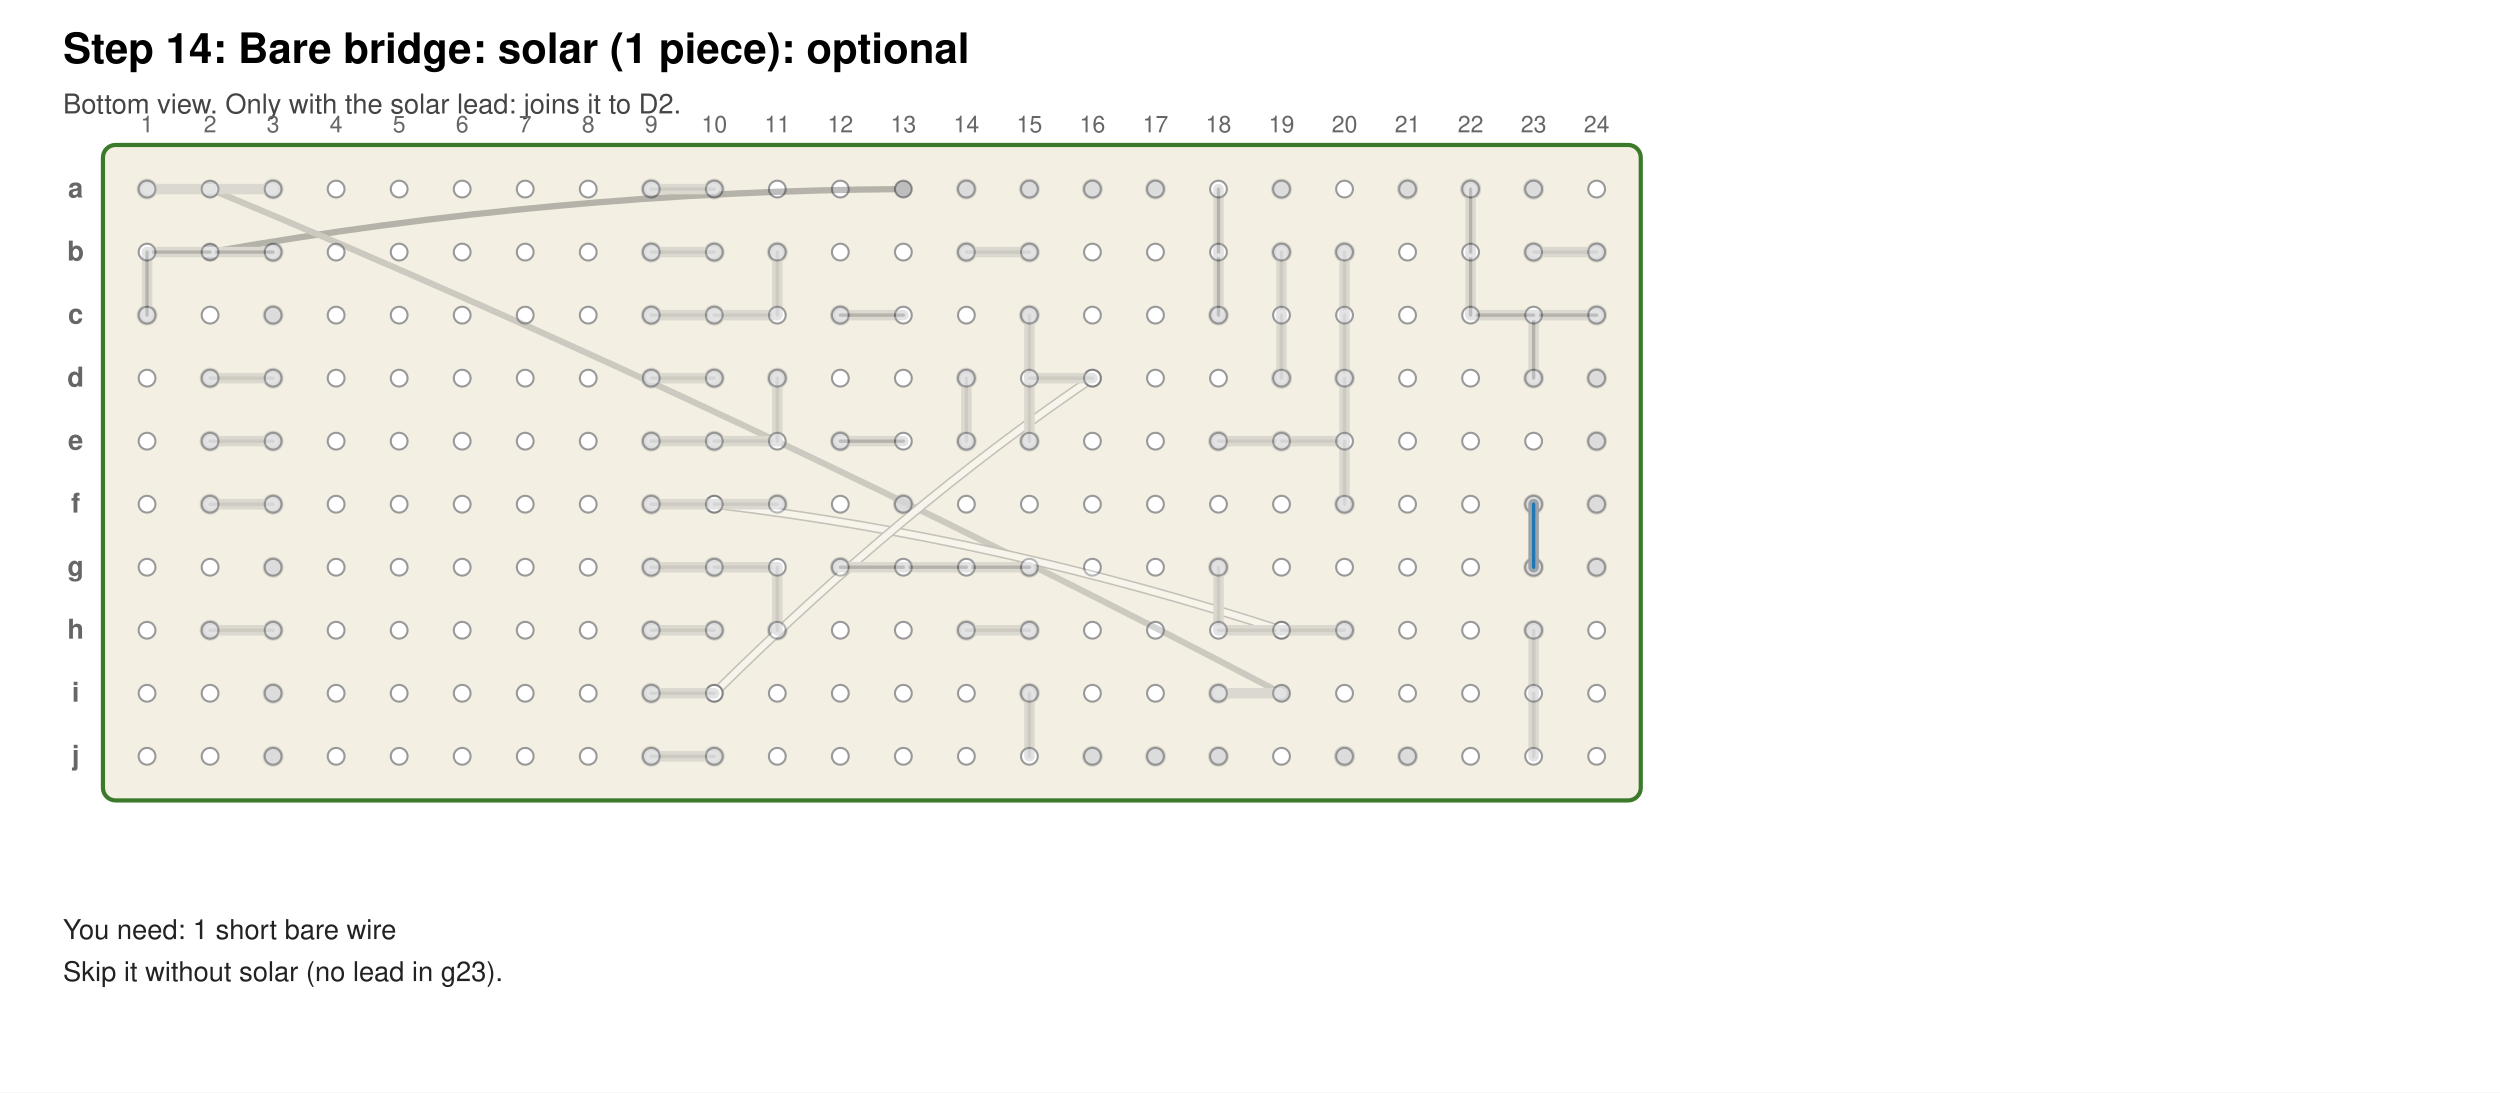
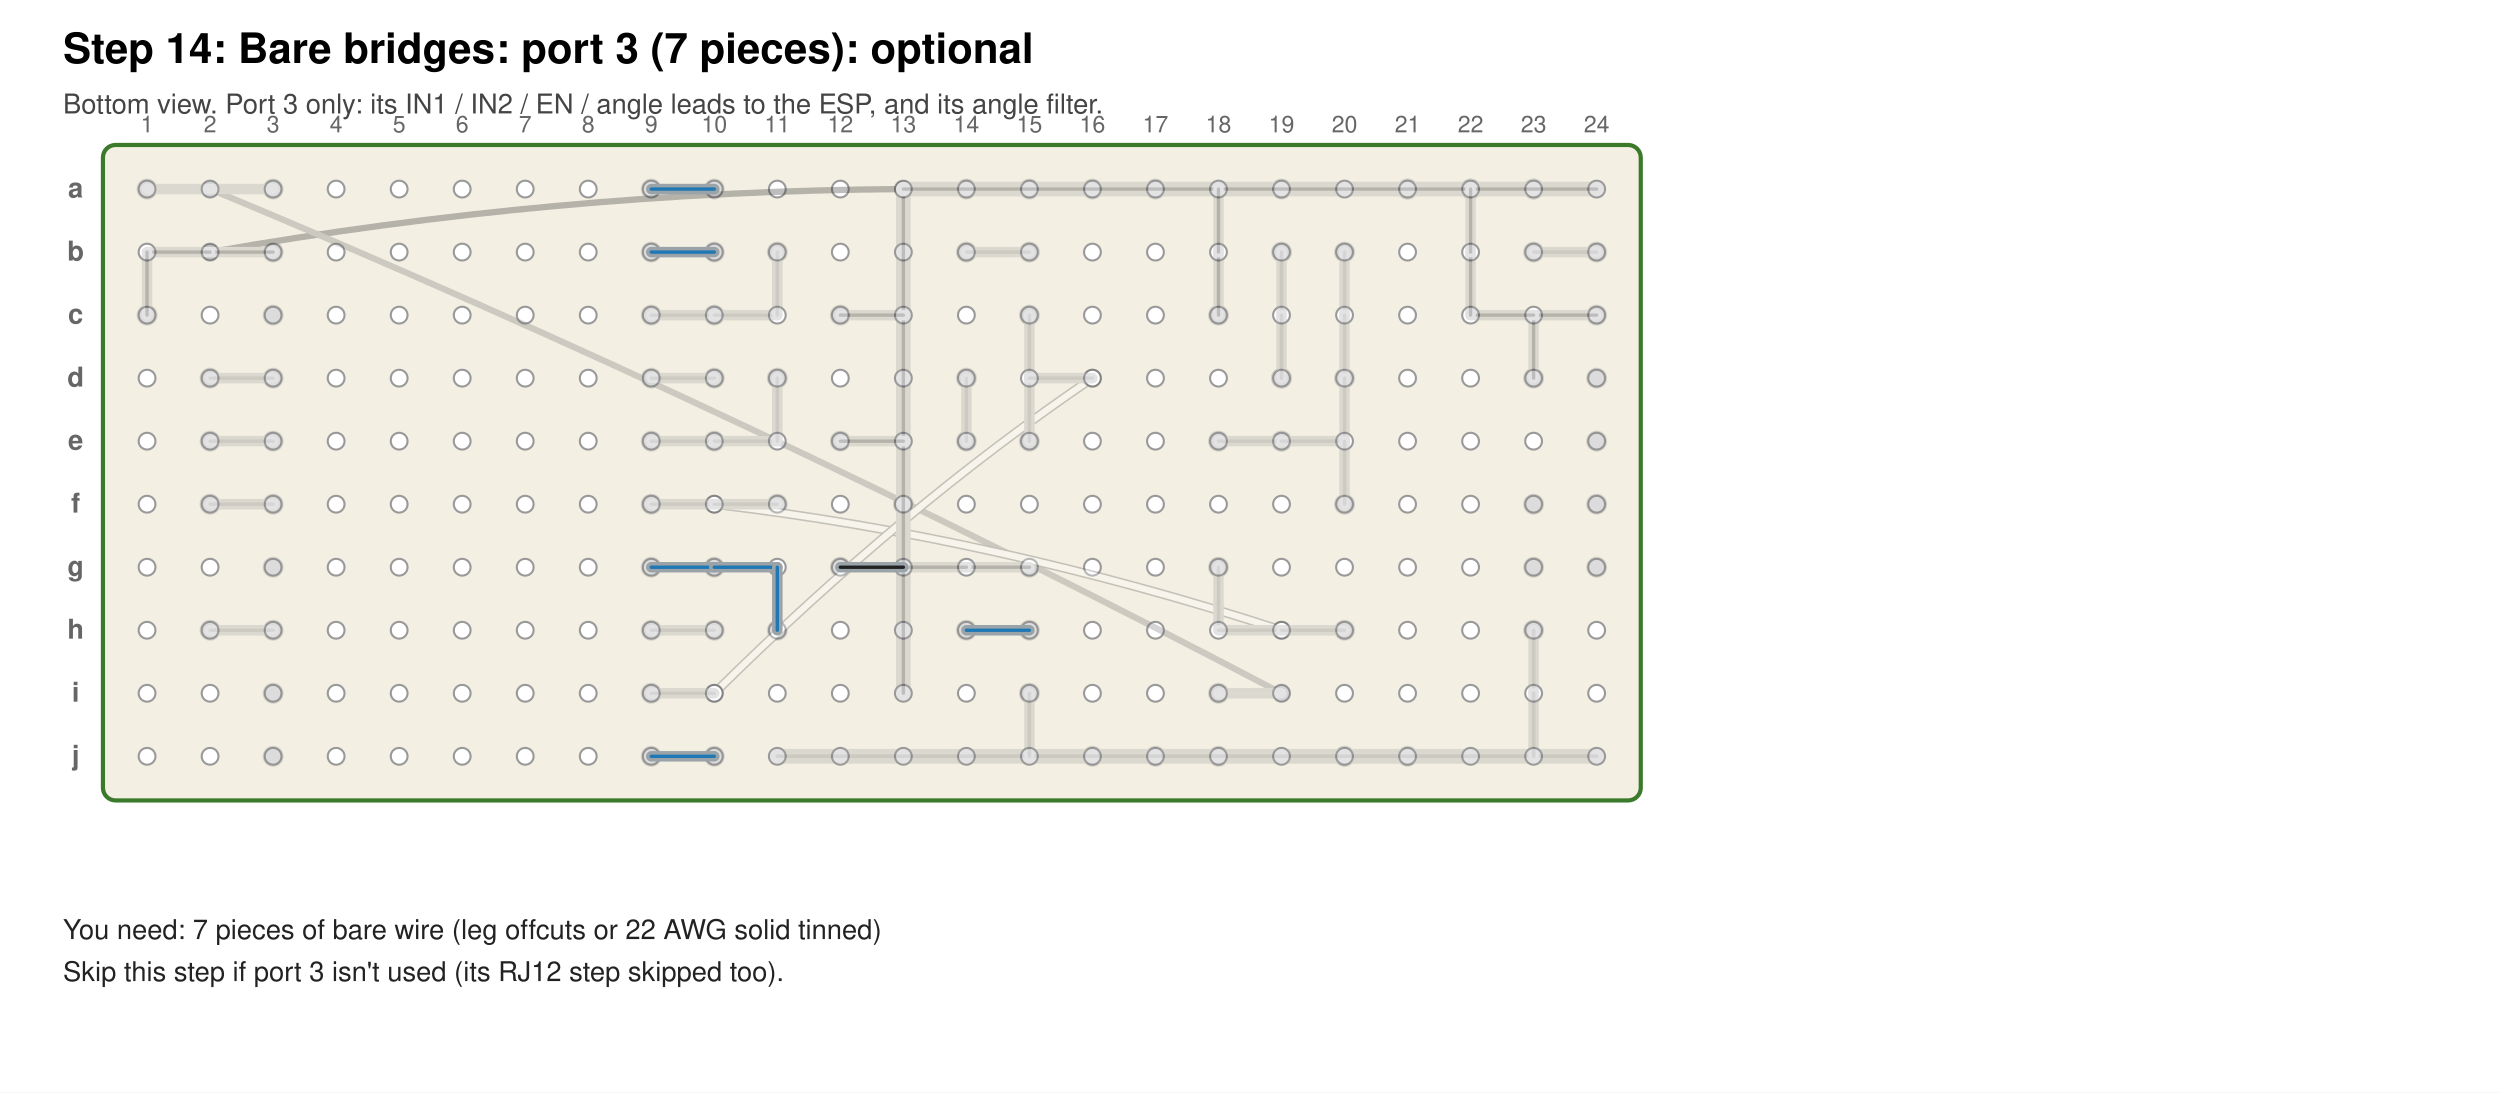
<svg xmlns="http://www.w3.org/2000/svg" width="1190" height="520" font-family="Helvetica,Arial">
  <defs>
    <filter id="mute">
      <feColorMatrix type="saturate" values="0" />
    </filter>
  </defs>
  <rect width="100%" height="100%" fill="#ffffff" />
-   <text x="30" y="30" font-size="20" font-weight="bold">Step 14: Bare bridge: solar (1 piece): optional</text>
-   <text x="30" y="54" font-size="13" fill="#444">Bottom view. Only with the solar lead: joins it to D2.</text>
+   <text x="30" y="30" font-size="20" font-weight="bold">Step 14: Bare bridges: port 3 (7 pieces): optional</text>
+   <text x="30" y="54" font-size="13" fill="#444">Bottom view. Port 3 only: its IN1 / IN2 / EN / angle leads to the ESP, and its angle filter.</text>
  <rect x="49" y="69" width="732" height="312" rx="6" fill="#f3efe2" stroke="#3a7a2a" stroke-width="2" />
  <text x="70" y="63" font-size="11" fill="#666" text-anchor="middle">1</text>
  <text x="100" y="63" font-size="11" fill="#666" text-anchor="middle">2</text>
  <text x="130" y="63" font-size="11" fill="#666" text-anchor="middle">3</text>
  <text x="160" y="63" font-size="11" fill="#666" text-anchor="middle">4</text>
  <text x="190" y="63" font-size="11" fill="#666" text-anchor="middle">5</text>
  <text x="220" y="63" font-size="11" fill="#666" text-anchor="middle">6</text>
  <text x="250" y="63" font-size="11" fill="#666" text-anchor="middle">7</text>
  <text x="280" y="63" font-size="11" fill="#666" text-anchor="middle">8</text>
  <text x="310" y="63" font-size="11" fill="#666" text-anchor="middle">9</text>
  <text x="340" y="63" font-size="11" fill="#666" text-anchor="middle">10</text>
  <text x="370" y="63" font-size="11" fill="#666" text-anchor="middle">11</text>
  <text x="400" y="63" font-size="11" fill="#666" text-anchor="middle">12</text>
  <text x="430" y="63" font-size="11" fill="#666" text-anchor="middle">13</text>
  <text x="460" y="63" font-size="11" fill="#666" text-anchor="middle">14</text>
  <text x="490" y="63" font-size="11" fill="#666" text-anchor="middle">15</text>
  <text x="520" y="63" font-size="11" fill="#666" text-anchor="middle">16</text>
  <text x="550" y="63" font-size="11" fill="#666" text-anchor="middle">17</text>
  <text x="580" y="63" font-size="11" fill="#666" text-anchor="middle">18</text>
  <text x="610" y="63" font-size="11" fill="#666" text-anchor="middle">19</text>
  <text x="640" y="63" font-size="11" fill="#666" text-anchor="middle">20</text>
  <text x="670" y="63" font-size="11" fill="#666" text-anchor="middle">21</text>
  <text x="700" y="63" font-size="11" fill="#666" text-anchor="middle">22</text>
  <text x="730" y="63" font-size="11" fill="#666" text-anchor="middle">23</text>
  <text x="760" y="63" font-size="11" fill="#666" text-anchor="middle">24</text>
  <text x="36" y="94" font-size="13" font-weight="bold" fill="#666" text-anchor="middle">a</text>
  <text x="36" y="124" font-size="13" font-weight="bold" fill="#666" text-anchor="middle">b</text>
  <text x="36" y="154" font-size="13" font-weight="bold" fill="#666" text-anchor="middle">c</text>
  <text x="36" y="184" font-size="13" font-weight="bold" fill="#666" text-anchor="middle">d</text>
  <text x="36" y="214" font-size="13" font-weight="bold" fill="#666" text-anchor="middle">e</text>
  <text x="36" y="244" font-size="13" font-weight="bold" fill="#666" text-anchor="middle">f</text>
  <text x="36" y="274" font-size="13" font-weight="bold" fill="#666" text-anchor="middle">g</text>
  <text x="36" y="304" font-size="13" font-weight="bold" fill="#666" text-anchor="middle">h</text>
  <text x="36" y="334" font-size="13" font-weight="bold" fill="#666" text-anchor="middle">i</text>
  <text x="36" y="364" font-size="13" font-weight="bold" fill="#666" text-anchor="middle">j</text>
  <circle cx="70" cy="90" r="4" fill="#fff" stroke="#999" />
  <circle cx="70" cy="120" r="4" fill="#fff" stroke="#999" />
  <circle cx="70" cy="150" r="4" fill="#fff" stroke="#999" />
  <circle cx="70" cy="180" r="4" fill="#fff" stroke="#999" />
  <circle cx="70" cy="210" r="4" fill="#fff" stroke="#999" />
  <circle cx="70" cy="240" r="4" fill="#fff" stroke="#999" />
  <circle cx="70" cy="270" r="4" fill="#fff" stroke="#999" />
  <circle cx="70" cy="300" r="4" fill="#fff" stroke="#999" />
  <circle cx="70" cy="330" r="4" fill="#fff" stroke="#999" />
  <circle cx="70" cy="360" r="4" fill="#fff" stroke="#999" />
  <circle cx="100" cy="90" r="4" fill="#fff" stroke="#999" />
  <circle cx="100" cy="120" r="4" fill="#fff" stroke="#999" />
  <circle cx="100" cy="150" r="4" fill="#fff" stroke="#999" />
  <circle cx="100" cy="180" r="4" fill="#fff" stroke="#999" />
  <circle cx="100" cy="210" r="4" fill="#fff" stroke="#999" />
  <circle cx="100" cy="240" r="4" fill="#fff" stroke="#999" />
  <circle cx="100" cy="270" r="4" fill="#fff" stroke="#999" />
  <circle cx="100" cy="300" r="4" fill="#fff" stroke="#999" />
  <circle cx="100" cy="330" r="4" fill="#fff" stroke="#999" />
  <circle cx="100" cy="360" r="4" fill="#fff" stroke="#999" />
  <circle cx="130" cy="90" r="4" fill="#fff" stroke="#999" />
  <circle cx="130" cy="120" r="4" fill="#fff" stroke="#999" />
  <circle cx="130" cy="150" r="4" fill="#fff" stroke="#999" />
  <circle cx="130" cy="180" r="4" fill="#fff" stroke="#999" />
  <circle cx="130" cy="210" r="4" fill="#fff" stroke="#999" />
  <circle cx="130" cy="240" r="4" fill="#fff" stroke="#999" />
  <circle cx="130" cy="270" r="4" fill="#fff" stroke="#999" />
  <circle cx="130" cy="300" r="4" fill="#fff" stroke="#999" />
  <circle cx="130" cy="330" r="4" fill="#fff" stroke="#999" />
  <circle cx="130" cy="360" r="4" fill="#fff" stroke="#999" />
  <circle cx="160" cy="90" r="4" fill="#fff" stroke="#999" />
  <circle cx="160" cy="120" r="4" fill="#fff" stroke="#999" />
  <circle cx="160" cy="150" r="4" fill="#fff" stroke="#999" />
  <circle cx="160" cy="180" r="4" fill="#fff" stroke="#999" />
  <circle cx="160" cy="210" r="4" fill="#fff" stroke="#999" />
  <circle cx="160" cy="240" r="4" fill="#fff" stroke="#999" />
  <circle cx="160" cy="270" r="4" fill="#fff" stroke="#999" />
  <circle cx="160" cy="300" r="4" fill="#fff" stroke="#999" />
  <circle cx="160" cy="330" r="4" fill="#fff" stroke="#999" />
  <circle cx="160" cy="360" r="4" fill="#fff" stroke="#999" />
  <circle cx="190" cy="90" r="4" fill="#fff" stroke="#999" />
  <circle cx="190" cy="120" r="4" fill="#fff" stroke="#999" />
  <circle cx="190" cy="150" r="4" fill="#fff" stroke="#999" />
  <circle cx="190" cy="180" r="4" fill="#fff" stroke="#999" />
  <circle cx="190" cy="210" r="4" fill="#fff" stroke="#999" />
  <circle cx="190" cy="240" r="4" fill="#fff" stroke="#999" />
  <circle cx="190" cy="270" r="4" fill="#fff" stroke="#999" />
  <circle cx="190" cy="300" r="4" fill="#fff" stroke="#999" />
  <circle cx="190" cy="330" r="4" fill="#fff" stroke="#999" />
  <circle cx="190" cy="360" r="4" fill="#fff" stroke="#999" />
  <circle cx="220" cy="90" r="4" fill="#fff" stroke="#999" />
  <circle cx="220" cy="120" r="4" fill="#fff" stroke="#999" />
  <circle cx="220" cy="150" r="4" fill="#fff" stroke="#999" />
  <circle cx="220" cy="180" r="4" fill="#fff" stroke="#999" />
  <circle cx="220" cy="210" r="4" fill="#fff" stroke="#999" />
  <circle cx="220" cy="240" r="4" fill="#fff" stroke="#999" />
  <circle cx="220" cy="270" r="4" fill="#fff" stroke="#999" />
  <circle cx="220" cy="300" r="4" fill="#fff" stroke="#999" />
  <circle cx="220" cy="330" r="4" fill="#fff" stroke="#999" />
  <circle cx="220" cy="360" r="4" fill="#fff" stroke="#999" />
  <circle cx="250" cy="90" r="4" fill="#fff" stroke="#999" />
  <circle cx="250" cy="120" r="4" fill="#fff" stroke="#999" />
  <circle cx="250" cy="150" r="4" fill="#fff" stroke="#999" />
  <circle cx="250" cy="180" r="4" fill="#fff" stroke="#999" />
  <circle cx="250" cy="210" r="4" fill="#fff" stroke="#999" />
  <circle cx="250" cy="240" r="4" fill="#fff" stroke="#999" />
  <circle cx="250" cy="270" r="4" fill="#fff" stroke="#999" />
  <circle cx="250" cy="300" r="4" fill="#fff" stroke="#999" />
  <circle cx="250" cy="330" r="4" fill="#fff" stroke="#999" />
  <circle cx="250" cy="360" r="4" fill="#fff" stroke="#999" />
  <circle cx="280" cy="90" r="4" fill="#fff" stroke="#999" />
  <circle cx="280" cy="120" r="4" fill="#fff" stroke="#999" />
  <circle cx="280" cy="150" r="4" fill="#fff" stroke="#999" />
  <circle cx="280" cy="180" r="4" fill="#fff" stroke="#999" />
  <circle cx="280" cy="210" r="4" fill="#fff" stroke="#999" />
  <circle cx="280" cy="240" r="4" fill="#fff" stroke="#999" />
  <circle cx="280" cy="270" r="4" fill="#fff" stroke="#999" />
  <circle cx="280" cy="300" r="4" fill="#fff" stroke="#999" />
  <circle cx="280" cy="330" r="4" fill="#fff" stroke="#999" />
  <circle cx="280" cy="360" r="4" fill="#fff" stroke="#999" />
  <circle cx="310" cy="90" r="4" fill="#fff" stroke="#999" />
  <circle cx="310" cy="120" r="4" fill="#fff" stroke="#999" />
  <circle cx="310" cy="150" r="4" fill="#fff" stroke="#999" />
  <circle cx="310" cy="180" r="4" fill="#fff" stroke="#999" />
  <circle cx="310" cy="210" r="4" fill="#fff" stroke="#999" />
  <circle cx="310" cy="240" r="4" fill="#fff" stroke="#999" />
  <circle cx="310" cy="270" r="4" fill="#fff" stroke="#999" />
  <circle cx="310" cy="300" r="4" fill="#fff" stroke="#999" />
  <circle cx="310" cy="330" r="4" fill="#fff" stroke="#999" />
  <circle cx="310" cy="360" r="4" fill="#fff" stroke="#999" />
  <circle cx="340" cy="90" r="4" fill="#fff" stroke="#999" />
  <circle cx="340" cy="120" r="4" fill="#fff" stroke="#999" />
  <circle cx="340" cy="150" r="4" fill="#fff" stroke="#999" />
  <circle cx="340" cy="180" r="4" fill="#fff" stroke="#999" />
  <circle cx="340" cy="210" r="4" fill="#fff" stroke="#999" />
  <circle cx="340" cy="240" r="4" fill="#fff" stroke="#999" />
  <circle cx="340" cy="270" r="4" fill="#fff" stroke="#999" />
  <circle cx="340" cy="300" r="4" fill="#fff" stroke="#999" />
  <circle cx="340" cy="330" r="4" fill="#fff" stroke="#999" />
  <circle cx="340" cy="360" r="4" fill="#fff" stroke="#999" />
  <circle cx="370" cy="90" r="4" fill="#fff" stroke="#999" />
  <circle cx="370" cy="120" r="4" fill="#fff" stroke="#999" />
  <circle cx="370" cy="150" r="4" fill="#fff" stroke="#999" />
  <circle cx="370" cy="180" r="4" fill="#fff" stroke="#999" />
  <circle cx="370" cy="210" r="4" fill="#fff" stroke="#999" />
  <circle cx="370" cy="240" r="4" fill="#fff" stroke="#999" />
  <circle cx="370" cy="270" r="4" fill="#fff" stroke="#999" />
  <circle cx="370" cy="300" r="4" fill="#fff" stroke="#999" />
  <circle cx="370" cy="330" r="4" fill="#fff" stroke="#999" />
  <circle cx="370" cy="360" r="4" fill="#fff" stroke="#999" />
  <circle cx="400" cy="90" r="4" fill="#fff" stroke="#999" />
  <circle cx="400" cy="120" r="4" fill="#fff" stroke="#999" />
  <circle cx="400" cy="150" r="4" fill="#fff" stroke="#999" />
  <circle cx="400" cy="180" r="4" fill="#fff" stroke="#999" />
  <circle cx="400" cy="210" r="4" fill="#fff" stroke="#999" />
  <circle cx="400" cy="240" r="4" fill="#fff" stroke="#999" />
  <circle cx="400" cy="270" r="4" fill="#fff" stroke="#999" />
  <circle cx="400" cy="300" r="4" fill="#fff" stroke="#999" />
  <circle cx="400" cy="330" r="4" fill="#fff" stroke="#999" />
  <circle cx="400" cy="360" r="4" fill="#fff" stroke="#999" />
  <circle cx="430" cy="90" r="4" fill="#fff" stroke="#999" />
  <circle cx="430" cy="120" r="4" fill="#fff" stroke="#999" />
  <circle cx="430" cy="150" r="4" fill="#fff" stroke="#999" />
  <circle cx="430" cy="180" r="4" fill="#fff" stroke="#999" />
  <circle cx="430" cy="210" r="4" fill="#fff" stroke="#999" />
  <circle cx="430" cy="240" r="4" fill="#fff" stroke="#999" />
  <circle cx="430" cy="270" r="4" fill="#fff" stroke="#999" />
  <circle cx="430" cy="300" r="4" fill="#fff" stroke="#999" />
  <circle cx="430" cy="330" r="4" fill="#fff" stroke="#999" />
  <circle cx="430" cy="360" r="4" fill="#fff" stroke="#999" />
  <circle cx="460" cy="90" r="4" fill="#fff" stroke="#999" />
  <circle cx="460" cy="120" r="4" fill="#fff" stroke="#999" />
  <circle cx="460" cy="150" r="4" fill="#fff" stroke="#999" />
  <circle cx="460" cy="180" r="4" fill="#fff" stroke="#999" />
  <circle cx="460" cy="210" r="4" fill="#fff" stroke="#999" />
  <circle cx="460" cy="240" r="4" fill="#fff" stroke="#999" />
  <circle cx="460" cy="270" r="4" fill="#fff" stroke="#999" />
  <circle cx="460" cy="300" r="4" fill="#fff" stroke="#999" />
  <circle cx="460" cy="330" r="4" fill="#fff" stroke="#999" />
  <circle cx="460" cy="360" r="4" fill="#fff" stroke="#999" />
  <circle cx="490" cy="90" r="4" fill="#fff" stroke="#999" />
  <circle cx="490" cy="120" r="4" fill="#fff" stroke="#999" />
  <circle cx="490" cy="150" r="4" fill="#fff" stroke="#999" />
  <circle cx="490" cy="180" r="4" fill="#fff" stroke="#999" />
  <circle cx="490" cy="210" r="4" fill="#fff" stroke="#999" />
  <circle cx="490" cy="240" r="4" fill="#fff" stroke="#999" />
  <circle cx="490" cy="270" r="4" fill="#fff" stroke="#999" />
  <circle cx="490" cy="300" r="4" fill="#fff" stroke="#999" />
  <circle cx="490" cy="330" r="4" fill="#fff" stroke="#999" />
  <circle cx="490" cy="360" r="4" fill="#fff" stroke="#999" />
  <circle cx="520" cy="90" r="4" fill="#fff" stroke="#999" />
  <circle cx="520" cy="120" r="4" fill="#fff" stroke="#999" />
  <circle cx="520" cy="150" r="4" fill="#fff" stroke="#999" />
  <circle cx="520" cy="180" r="4" fill="#fff" stroke="#999" />
  <circle cx="520" cy="210" r="4" fill="#fff" stroke="#999" />
  <circle cx="520" cy="240" r="4" fill="#fff" stroke="#999" />
  <circle cx="520" cy="270" r="4" fill="#fff" stroke="#999" />
  <circle cx="520" cy="300" r="4" fill="#fff" stroke="#999" />
  <circle cx="520" cy="330" r="4" fill="#fff" stroke="#999" />
  <circle cx="520" cy="360" r="4" fill="#fff" stroke="#999" />
  <circle cx="550" cy="90" r="4" fill="#fff" stroke="#999" />
  <circle cx="550" cy="120" r="4" fill="#fff" stroke="#999" />
  <circle cx="550" cy="150" r="4" fill="#fff" stroke="#999" />
  <circle cx="550" cy="180" r="4" fill="#fff" stroke="#999" />
  <circle cx="550" cy="210" r="4" fill="#fff" stroke="#999" />
  <circle cx="550" cy="240" r="4" fill="#fff" stroke="#999" />
  <circle cx="550" cy="270" r="4" fill="#fff" stroke="#999" />
  <circle cx="550" cy="300" r="4" fill="#fff" stroke="#999" />
  <circle cx="550" cy="330" r="4" fill="#fff" stroke="#999" />
  <circle cx="550" cy="360" r="4" fill="#fff" stroke="#999" />
  <circle cx="580" cy="90" r="4" fill="#fff" stroke="#999" />
  <circle cx="580" cy="120" r="4" fill="#fff" stroke="#999" />
  <circle cx="580" cy="150" r="4" fill="#fff" stroke="#999" />
  <circle cx="580" cy="180" r="4" fill="#fff" stroke="#999" />
  <circle cx="580" cy="210" r="4" fill="#fff" stroke="#999" />
  <circle cx="580" cy="240" r="4" fill="#fff" stroke="#999" />
  <circle cx="580" cy="270" r="4" fill="#fff" stroke="#999" />
  <circle cx="580" cy="300" r="4" fill="#fff" stroke="#999" />
  <circle cx="580" cy="330" r="4" fill="#fff" stroke="#999" />
  <circle cx="580" cy="360" r="4" fill="#fff" stroke="#999" />
  <circle cx="610" cy="90" r="4" fill="#fff" stroke="#999" />
  <circle cx="610" cy="120" r="4" fill="#fff" stroke="#999" />
  <circle cx="610" cy="150" r="4" fill="#fff" stroke="#999" />
  <circle cx="610" cy="180" r="4" fill="#fff" stroke="#999" />
  <circle cx="610" cy="210" r="4" fill="#fff" stroke="#999" />
  <circle cx="610" cy="240" r="4" fill="#fff" stroke="#999" />
  <circle cx="610" cy="270" r="4" fill="#fff" stroke="#999" />
  <circle cx="610" cy="300" r="4" fill="#fff" stroke="#999" />
  <circle cx="610" cy="330" r="4" fill="#fff" stroke="#999" />
  <circle cx="610" cy="360" r="4" fill="#fff" stroke="#999" />
  <circle cx="640" cy="90" r="4" fill="#fff" stroke="#999" />
  <circle cx="640" cy="120" r="4" fill="#fff" stroke="#999" />
  <circle cx="640" cy="150" r="4" fill="#fff" stroke="#999" />
  <circle cx="640" cy="180" r="4" fill="#fff" stroke="#999" />
  <circle cx="640" cy="210" r="4" fill="#fff" stroke="#999" />
  <circle cx="640" cy="240" r="4" fill="#fff" stroke="#999" />
  <circle cx="640" cy="270" r="4" fill="#fff" stroke="#999" />
  <circle cx="640" cy="300" r="4" fill="#fff" stroke="#999" />
  <circle cx="640" cy="330" r="4" fill="#fff" stroke="#999" />
  <circle cx="640" cy="360" r="4" fill="#fff" stroke="#999" />
  <circle cx="670" cy="90" r="4" fill="#fff" stroke="#999" />
  <circle cx="670" cy="120" r="4" fill="#fff" stroke="#999" />
  <circle cx="670" cy="150" r="4" fill="#fff" stroke="#999" />
  <circle cx="670" cy="180" r="4" fill="#fff" stroke="#999" />
  <circle cx="670" cy="210" r="4" fill="#fff" stroke="#999" />
  <circle cx="670" cy="240" r="4" fill="#fff" stroke="#999" />
  <circle cx="670" cy="270" r="4" fill="#fff" stroke="#999" />
  <circle cx="670" cy="300" r="4" fill="#fff" stroke="#999" />
  <circle cx="670" cy="330" r="4" fill="#fff" stroke="#999" />
  <circle cx="670" cy="360" r="4" fill="#fff" stroke="#999" />
  <circle cx="700" cy="90" r="4" fill="#fff" stroke="#999" />
  <circle cx="700" cy="120" r="4" fill="#fff" stroke="#999" />
  <circle cx="700" cy="150" r="4" fill="#fff" stroke="#999" />
  <circle cx="700" cy="180" r="4" fill="#fff" stroke="#999" />
  <circle cx="700" cy="210" r="4" fill="#fff" stroke="#999" />
  <circle cx="700" cy="240" r="4" fill="#fff" stroke="#999" />
  <circle cx="700" cy="270" r="4" fill="#fff" stroke="#999" />
  <circle cx="700" cy="300" r="4" fill="#fff" stroke="#999" />
  <circle cx="700" cy="330" r="4" fill="#fff" stroke="#999" />
  <circle cx="700" cy="360" r="4" fill="#fff" stroke="#999" />
  <circle cx="730" cy="90" r="4" fill="#fff" stroke="#999" />
  <circle cx="730" cy="120" r="4" fill="#fff" stroke="#999" />
  <circle cx="730" cy="150" r="4" fill="#fff" stroke="#999" />
  <circle cx="730" cy="180" r="4" fill="#fff" stroke="#999" />
  <circle cx="730" cy="210" r="4" fill="#fff" stroke="#999" />
  <circle cx="730" cy="240" r="4" fill="#fff" stroke="#999" />
  <circle cx="730" cy="270" r="4" fill="#fff" stroke="#999" />
  <circle cx="730" cy="300" r="4" fill="#fff" stroke="#999" />
  <circle cx="730" cy="330" r="4" fill="#fff" stroke="#999" />
  <circle cx="730" cy="360" r="4" fill="#fff" stroke="#999" />
  <circle cx="760" cy="90" r="4" fill="#fff" stroke="#999" />
  <circle cx="760" cy="120" r="4" fill="#fff" stroke="#999" />
  <circle cx="760" cy="150" r="4" fill="#fff" stroke="#999" />
  <circle cx="760" cy="180" r="4" fill="#fff" stroke="#999" />
  <circle cx="760" cy="210" r="4" fill="#fff" stroke="#999" />
  <circle cx="760" cy="240" r="4" fill="#fff" stroke="#999" />
  <circle cx="760" cy="270" r="4" fill="#fff" stroke="#999" />
  <circle cx="760" cy="300" r="4" fill="#fff" stroke="#999" />
  <circle cx="760" cy="330" r="4" fill="#fff" stroke="#999" />
  <circle cx="760" cy="360" r="4" fill="#fff" stroke="#999" />
  <g filter="url(#mute)" opacity="0.3">
    <circle cx="130" cy="90" r="5" fill="#8a8a8a" />
    <circle cx="130" cy="120" r="5" fill="#8a8a8a" />
    <circle cx="130" cy="150" r="5" fill="#8a8a8a" />
    <circle cx="130" cy="180" r="5" fill="#8a8a8a" />
    <circle cx="130" cy="210" r="5" fill="#8a8a8a" />
    <circle cx="130" cy="240" r="5" fill="#8a8a8a" />
    <circle cx="130" cy="270" r="5" fill="#8a8a8a" />
    <circle cx="130" cy="300" r="5" fill="#8a8a8a" />
    <circle cx="130" cy="330" r="5" fill="#8a8a8a" />
    <circle cx="130" cy="360" r="5" fill="#8a8a8a" />
    <circle cx="310" cy="90" r="5" fill="#8a8a8a" />
    <circle cx="310" cy="120" r="5" fill="#8a8a8a" />
    <circle cx="310" cy="150" r="5" fill="#8a8a8a" />
    <circle cx="310" cy="180" r="5" fill="#8a8a8a" />
    <circle cx="310" cy="210" r="5" fill="#8a8a8a" />
    <circle cx="310" cy="240" r="5" fill="#8a8a8a" />
    <circle cx="310" cy="270" r="5" fill="#8a8a8a" />
    <circle cx="310" cy="300" r="5" fill="#8a8a8a" />
    <circle cx="310" cy="330" r="5" fill="#8a8a8a" />
    <circle cx="310" cy="360" r="5" fill="#8a8a8a" />
    <circle cx="70" cy="90" r="5" fill="#8a8a8a" />
    <circle cx="70" cy="150" r="5" fill="#8a8a8a" />
    <circle cx="340" cy="150" r="5" fill="#8a8a8a" />
    <circle cx="400" cy="150" r="5" fill="#8a8a8a" />
    <circle cx="370" cy="120" r="5" fill="#8a8a8a" />
    <circle cx="460" cy="120" r="5" fill="#8a8a8a" />
    <circle cx="340" cy="210" r="5" fill="#8a8a8a" />
    <circle cx="400" cy="210" r="5" fill="#8a8a8a" />
    <circle cx="370" cy="180" r="5" fill="#8a8a8a" />
    <circle cx="460" cy="180" r="5" fill="#8a8a8a" />
    <circle cx="340" cy="270" r="5" fill="#8a8a8a" />
    <circle cx="400" cy="270" r="5" fill="#8a8a8a" />
    <circle cx="370" cy="300" r="5" fill="#8a8a8a" />
    <circle cx="460" cy="300" r="5" fill="#8a8a8a" />
    <circle cx="370" cy="240" r="5" fill="#8a8a8a" />
    <circle cx="430" cy="240" r="5" fill="#8a8a8a" />
    <circle cx="490" cy="150" r="5" fill="#8a8a8a" />
    <circle cx="580" cy="150" r="5" fill="#8a8a8a" />
    <circle cx="490" cy="210" r="5" fill="#8a8a8a" />
    <circle cx="580" cy="210" r="5" fill="#8a8a8a" />
    <circle cx="490" cy="270" r="5" fill="#8a8a8a" />
    <circle cx="580" cy="270" r="5" fill="#8a8a8a" />
    <circle cx="490" cy="330" r="5" fill="#8a8a8a" />
    <circle cx="580" cy="330" r="5" fill="#8a8a8a" />
    <circle cx="730" cy="120" r="5" fill="#8a8a8a" />
    <circle cx="640" cy="120" r="5" fill="#8a8a8a" />
    <circle cx="640" cy="180" r="5" fill="#8a8a8a" />
    <circle cx="730" cy="180" r="5" fill="#8a8a8a" />
    <circle cx="730" cy="240" r="5" fill="#8a8a8a" />
    <circle cx="640" cy="240" r="5" fill="#8a8a8a" />
    <circle cx="730" cy="300" r="5" fill="#8a8a8a" />
    <circle cx="640" cy="300" r="5" fill="#8a8a8a" />
    <circle cx="610" cy="90" r="5" fill="#8a8a8a" />
    <circle cx="610" cy="120" r="5" fill="#8a8a8a" />
    <circle cx="610" cy="180" r="5" fill="#8a8a8a" />
    <circle cx="610" cy="210" r="5" fill="#8a8a8a" />
    <circle cx="640" cy="360" r="5" fill="#8a8a8a" />
    <circle cx="670" cy="360" r="5" fill="#8a8a8a" />
    <circle cx="670" cy="90" r="5" fill="#8a8a8a" />
    <circle cx="700" cy="90" r="5" fill="#8a8a8a" />
    <circle cx="730" cy="90" r="5" fill="#8a8a8a" />
    <circle cx="760" cy="120" r="5" fill="#8a8a8a" />
    <circle cx="760" cy="150" r="5" fill="#8a8a8a" />
    <circle cx="760" cy="180" r="5" fill="#8a8a8a" />
    <circle cx="760" cy="210" r="5" fill="#8a8a8a" />
    <circle cx="760" cy="240" r="5" fill="#8a8a8a" />
    <circle cx="760" cy="270" r="5" fill="#8a8a8a" />
    <circle cx="730" cy="270" r="5" fill="#8a8a8a" />
    <circle cx="550" cy="90" r="5" fill="#8a8a8a" />
    <circle cx="340" cy="90" r="5" fill="#8a8a8a" />
    <circle cx="340" cy="120" r="5" fill="#8a8a8a" />
    <circle cx="100" cy="240" r="5" fill="#8a8a8a" />
    <circle cx="100" cy="210" r="5" fill="#8a8a8a" />
    <circle cx="100" cy="180" r="5" fill="#8a8a8a" />
    <circle cx="100" cy="300" r="5" fill="#8a8a8a" />
    <circle cx="340" cy="180" r="5" fill="#8a8a8a" />
    <circle cx="340" cy="300" r="5" fill="#8a8a8a" />
    <circle cx="340" cy="360" r="5" fill="#8a8a8a" />
    <circle cx="490" cy="120" r="5" fill="#8a8a8a" />
    <circle cx="460" cy="210" r="5" fill="#8a8a8a" />
    <circle cx="490" cy="300" r="5" fill="#8a8a8a" />
    <circle cx="520" cy="360" r="5" fill="#8a8a8a" />
    <circle cx="550" cy="360" r="5" fill="#8a8a8a" />
    <circle cx="580" cy="360" r="5" fill="#8a8a8a" />
    <circle cx="460" cy="90" r="5" fill="#8a8a8a" />
    <circle cx="490" cy="90" r="5" fill="#8a8a8a" />
    <circle cx="520" cy="90" r="5" fill="#8a8a8a" />
    <circle cx="610" cy="210" r="5" fill="#8a8a8a" />
    <circle cx="670" cy="90" r="5" fill="#8a8a8a" />
    <circle cx="610" cy="180" r="5" fill="#8a8a8a" />
    <circle cx="700" cy="90" r="5" fill="#8a8a8a" />
    <circle cx="640" cy="360" r="5" fill="#8a8a8a" />
    <circle cx="730" cy="90" r="5" fill="#8a8a8a" />
    <path d="M100 120 Q265 91 430 90" fill="none" stroke="#222222" stroke-width="3" />
    <circle cx="100" cy="120" r="4" fill="#222222" />
    <circle cx="430" cy="90" r="4" fill="#222222" />
    <path d="M610 330 Q355 196 100 90" fill="none" stroke="#d62728" stroke-width="3" />
    <circle cx="610" cy="330" r="4" fill="#d62728" />
    <circle cx="100" cy="90" r="4" fill="#d62728" />
    <path d="M610 300 Q475 256 340 240" fill="none" stroke="#555" stroke-width="4.5" />
    <path d="M610 300 Q475 256 340 240" fill="none" stroke="#ffffff" stroke-width="3" />
    <circle cx="610" cy="300" r="4" fill="#ffffff" stroke="#555" stroke-width="1" />
    <circle cx="340" cy="240" r="4" fill="#ffffff" stroke="#555" stroke-width="1" />
    <path d="M520 180 Q430 241 340 330" fill="none" stroke="#555" stroke-width="4.5" />
    <path d="M520 180 Q430 241 340 330" fill="none" stroke="#ffffff" stroke-width="3" />
    <circle cx="520" cy="180" r="4" fill="#ffffff" stroke="#555" stroke-width="1" />
    <circle cx="340" cy="330" r="4" fill="#ffffff" stroke="#555" stroke-width="1" />
+     <line x1="430" y1="90" x2="430" y2="330" stroke="#9aa3a8" stroke-width="7" stroke-linecap="round" />
+     <line x1="430" y1="90" x2="430" y2="330" stroke="#222222" stroke-width="1.6" stroke-linecap="round" />
+     <line x1="430" y1="90" x2="760" y2="90" stroke="#9aa3a8" stroke-width="7" stroke-linecap="round" />
+     <line x1="430" y1="90" x2="760" y2="90" stroke="#222222" stroke-width="1.6" stroke-linecap="round" />
+     <line x1="370" y1="360" x2="760" y2="360" stroke="#9aa3a8" stroke-width="7" stroke-linecap="round" />
+     <line x1="370" y1="360" x2="760" y2="360" stroke="#d62728" stroke-width="1.6" stroke-linecap="round" />
    <line x1="130" y1="90" x2="100" y2="90" stroke="#9aa3a8" stroke-width="5" stroke-linecap="round" />
    <line x1="130" y1="90" x2="100" y2="90" stroke="#ff7f0e" stroke-width="1.6" stroke-linecap="round" />
    <line x1="100" y1="90" x2="70" y2="90" stroke="#9aa3a8" stroke-width="5" stroke-linecap="round" />
    <line x1="100" y1="90" x2="70" y2="90" stroke="#ff7f0e" stroke-width="1.6" stroke-linecap="round" />
    <line x1="130" y1="120" x2="100" y2="120" stroke="#9aa3a8" stroke-width="5" stroke-linecap="round" />
    <line x1="130" y1="120" x2="100" y2="120" stroke="#222222" stroke-width="1.6" stroke-linecap="round" />
    <line x1="100" y1="120" x2="70" y2="120" stroke="#9aa3a8" stroke-width="5" stroke-linecap="round" />
    <line x1="100" y1="120" x2="70" y2="120" stroke="#222222" stroke-width="1.6" stroke-linecap="round" />
    <line x1="70" y1="120" x2="70" y2="150" stroke="#9aa3a8" stroke-width="5" stroke-linecap="round" />
    <line x1="70" y1="120" x2="70" y2="150" stroke="#222222" stroke-width="1.6" stroke-linecap="round" />
    <line x1="310" y1="240" x2="340" y2="240" stroke="#9aa3a8" stroke-width="5" stroke-linecap="round" />
    <line x1="310" y1="240" x2="340" y2="240" stroke="#1f77b4" stroke-width="1.6" stroke-linecap="round" />
    <line x1="340" y1="240" x2="370" y2="240" stroke="#9aa3a8" stroke-width="5" stroke-linecap="round" />
    <line x1="340" y1="240" x2="370" y2="240" stroke="#1f77b4" stroke-width="1.6" stroke-linecap="round" />
    <line x1="310" y1="330" x2="340" y2="330" stroke="#9aa3a8" stroke-width="5" stroke-linecap="round" />
    <line x1="310" y1="330" x2="340" y2="330" stroke="#1f77b4" stroke-width="1.6" stroke-linecap="round" />
    <line x1="490" y1="330" x2="490" y2="360" stroke="#9aa3a8" stroke-width="5" stroke-linecap="round" />
    <line x1="490" y1="330" x2="490" y2="360" stroke="#d62728" stroke-width="1.6" stroke-linecap="round" />
    <line x1="580" y1="330" x2="610" y2="330" stroke="#9aa3a8" stroke-width="5" stroke-linecap="round" />
    <line x1="580" y1="330" x2="610" y2="330" stroke="#ff7f0e" stroke-width="1.6" stroke-linecap="round" />
    <line x1="730" y1="300" x2="730" y2="330" stroke="#9aa3a8" stroke-width="5" stroke-linecap="round" />
    <line x1="730" y1="300" x2="730" y2="330" stroke="#d62728" stroke-width="1.6" stroke-linecap="round" />
    <line x1="730" y1="330" x2="730" y2="360" stroke="#9aa3a8" stroke-width="5" stroke-linecap="round" />
    <line x1="730" y1="330" x2="730" y2="360" stroke="#d62728" stroke-width="1.6" stroke-linecap="round" />
    <line x1="490" y1="270" x2="460" y2="270" stroke="#9aa3a8" stroke-width="5" stroke-linecap="round" />
    <line x1="490" y1="270" x2="460" y2="270" stroke="#222222" stroke-width="1.6" stroke-linecap="round" />
    <line x1="460" y1="270" x2="430" y2="270" stroke="#9aa3a8" stroke-width="5" stroke-linecap="round" />
    <line x1="460" y1="270" x2="430" y2="270" stroke="#222222" stroke-width="1.6" stroke-linecap="round" />
    <line x1="580" y1="270" x2="580" y2="300" stroke="#9aa3a8" stroke-width="5" stroke-linecap="round" />
    <line x1="580" y1="270" x2="580" y2="300" stroke="#1f77b4" stroke-width="1.6" stroke-linecap="round" />
    <line x1="580" y1="300" x2="610" y2="300" stroke="#9aa3a8" stroke-width="5" stroke-linecap="round" />
    <line x1="580" y1="300" x2="610" y2="300" stroke="#1f77b4" stroke-width="1.6" stroke-linecap="round" />
    <line x1="610" y1="300" x2="640" y2="300" stroke="#9aa3a8" stroke-width="5" stroke-linecap="round" />
    <line x1="610" y1="300" x2="640" y2="300" stroke="#1f77b4" stroke-width="1.6" stroke-linecap="round" />
    <line x1="580" y1="210" x2="610" y2="210" stroke="#9aa3a8" stroke-width="5" stroke-linecap="round" />
    <line x1="580" y1="210" x2="610" y2="210" stroke="#1f77b4" stroke-width="1.6" stroke-linecap="round" />
    <line x1="610" y1="210" x2="640" y2="210" stroke="#9aa3a8" stroke-width="5" stroke-linecap="round" />
    <line x1="610" y1="210" x2="640" y2="210" stroke="#1f77b4" stroke-width="1.6" stroke-linecap="round" />
    <line x1="490" y1="210" x2="490" y2="180" stroke="#9aa3a8" stroke-width="5" stroke-linecap="round" />
    <line x1="490" y1="210" x2="490" y2="180" stroke="#1f77b4" stroke-width="1.6" stroke-linecap="round" />
    <line x1="490" y1="180" x2="490" y2="150" stroke="#9aa3a8" stroke-width="5" stroke-linecap="round" />
    <line x1="490" y1="180" x2="490" y2="150" stroke="#1f77b4" stroke-width="1.6" stroke-linecap="round" />
    <line x1="490" y1="180" x2="520" y2="180" stroke="#9aa3a8" stroke-width="5" stroke-linecap="round" />
    <line x1="490" y1="180" x2="520" y2="180" stroke="#1f77b4" stroke-width="1.6" stroke-linecap="round" />
    <line x1="580" y1="150" x2="580" y2="120" stroke="#9aa3a8" stroke-width="5" stroke-linecap="round" />
    <line x1="580" y1="150" x2="580" y2="120" stroke="#222222" stroke-width="1.6" stroke-linecap="round" />
    <line x1="580" y1="120" x2="580" y2="90" stroke="#9aa3a8" stroke-width="5" stroke-linecap="round" />
    <line x1="580" y1="120" x2="580" y2="90" stroke="#222222" stroke-width="1.6" stroke-linecap="round" />
    <line x1="640" y1="120" x2="640" y2="150" stroke="#9aa3a8" stroke-width="5" stroke-linecap="round" />
    <line x1="640" y1="120" x2="640" y2="150" stroke="#1f77b4" stroke-width="1.6" stroke-linecap="round" />
    <line x1="640" y1="150" x2="640" y2="180" stroke="#9aa3a8" stroke-width="5" stroke-linecap="round" />
    <line x1="640" y1="150" x2="640" y2="180" stroke="#1f77b4" stroke-width="1.6" stroke-linecap="round" />
    <line x1="640" y1="180" x2="640" y2="210" stroke="#9aa3a8" stroke-width="5" stroke-linecap="round" />
    <line x1="640" y1="180" x2="640" y2="210" stroke="#1f77b4" stroke-width="1.6" stroke-linecap="round" />
    <line x1="640" y1="210" x2="640" y2="240" stroke="#9aa3a8" stroke-width="5" stroke-linecap="round" />
    <line x1="640" y1="210" x2="640" y2="240" stroke="#1f77b4" stroke-width="1.6" stroke-linecap="round" />
    <line x1="760" y1="120" x2="730" y2="120" stroke="#9aa3a8" stroke-width="5" stroke-linecap="round" />
    <line x1="760" y1="120" x2="730" y2="120" stroke="#1f77b4" stroke-width="1.6" stroke-linecap="round" />
    <line x1="760" y1="150" x2="730" y2="150" stroke="#9aa3a8" stroke-width="5" stroke-linecap="round" />
    <line x1="760" y1="150" x2="730" y2="150" stroke="#222222" stroke-width="1.6" stroke-linecap="round" />
    <line x1="730" y1="150" x2="730" y2="180" stroke="#9aa3a8" stroke-width="5" stroke-linecap="round" />
    <line x1="730" y1="150" x2="730" y2="180" stroke="#222222" stroke-width="1.6" stroke-linecap="round" />
    <line x1="730" y1="150" x2="700" y2="150" stroke="#9aa3a8" stroke-width="5" stroke-linecap="round" />
    <line x1="730" y1="150" x2="700" y2="150" stroke="#222222" stroke-width="1.6" stroke-linecap="round" />
    <line x1="700" y1="150" x2="700" y2="120" stroke="#9aa3a8" stroke-width="5" stroke-linecap="round" />
    <line x1="700" y1="150" x2="700" y2="120" stroke="#222222" stroke-width="1.6" stroke-linecap="round" />
    <line x1="700" y1="120" x2="700" y2="90" stroke="#9aa3a8" stroke-width="5" stroke-linecap="round" />
    <line x1="700" y1="120" x2="700" y2="90" stroke="#222222" stroke-width="1.6" stroke-linecap="round" />
    <line x1="610" y1="120" x2="610" y2="150" stroke="#9aa3a8" stroke-width="5" stroke-linecap="round" />
    <line x1="610" y1="120" x2="610" y2="150" stroke="#d62728" stroke-width="1.6" stroke-linecap="round" />
    <line x1="610" y1="150" x2="610" y2="180" stroke="#9aa3a8" stroke-width="5" stroke-linecap="round" />
    <line x1="610" y1="150" x2="610" y2="180" stroke="#d62728" stroke-width="1.6" stroke-linecap="round" />
    <line x1="130" y1="210" x2="100" y2="210" stroke="#9aa3a8" stroke-width="5" stroke-linecap="round" />
    <line x1="130" y1="210" x2="100" y2="210" stroke="#1f77b4" stroke-width="1.6" stroke-linecap="round" />
    <line x1="130" y1="240" x2="100" y2="240" stroke="#9aa3a8" stroke-width="5" stroke-linecap="round" />
    <line x1="130" y1="240" x2="100" y2="240" stroke="#1f77b4" stroke-width="1.6" stroke-linecap="round" />
    <line x1="310" y1="180" x2="340" y2="180" stroke="#9aa3a8" stroke-width="5" stroke-linecap="round" />
    <line x1="310" y1="180" x2="340" y2="180" stroke="#1f77b4" stroke-width="1.6" stroke-linecap="round" />
    <line x1="310" y1="150" x2="340" y2="150" stroke="#9aa3a8" stroke-width="5" stroke-linecap="round" />
    <line x1="310" y1="150" x2="340" y2="150" stroke="#1f77b4" stroke-width="1.6" stroke-linecap="round" />
    <line x1="340" y1="150" x2="370" y2="150" stroke="#9aa3a8" stroke-width="5" stroke-linecap="round" />
    <line x1="340" y1="150" x2="370" y2="150" stroke="#1f77b4" stroke-width="1.6" stroke-linecap="round" />
    <line x1="370" y1="150" x2="370" y2="120" stroke="#9aa3a8" stroke-width="5" stroke-linecap="round" />
    <line x1="370" y1="150" x2="370" y2="120" stroke="#1f77b4" stroke-width="1.6" stroke-linecap="round" />
    <line x1="460" y1="120" x2="490" y2="120" stroke="#9aa3a8" stroke-width="5" stroke-linecap="round" />
    <line x1="460" y1="120" x2="490" y2="120" stroke="#1f77b4" stroke-width="1.6" stroke-linecap="round" />
    <line x1="400" y1="150" x2="430" y2="150" stroke="#9aa3a8" stroke-width="5" stroke-linecap="round" />
    <line x1="400" y1="150" x2="430" y2="150" stroke="#222222" stroke-width="1.6" stroke-linecap="round" />
    <line x1="130" y1="180" x2="100" y2="180" stroke="#9aa3a8" stroke-width="5" stroke-linecap="round" />
    <line x1="130" y1="180" x2="100" y2="180" stroke="#1f77b4" stroke-width="1.6" stroke-linecap="round" />
    <line x1="130" y1="300" x2="100" y2="300" stroke="#9aa3a8" stroke-width="5" stroke-linecap="round" />
    <line x1="130" y1="300" x2="100" y2="300" stroke="#1f77b4" stroke-width="1.6" stroke-linecap="round" />
    <line x1="310" y1="300" x2="340" y2="300" stroke="#9aa3a8" stroke-width="5" stroke-linecap="round" />
    <line x1="310" y1="300" x2="340" y2="300" stroke="#1f77b4" stroke-width="1.6" stroke-linecap="round" />
    <line x1="310" y1="210" x2="340" y2="210" stroke="#9aa3a8" stroke-width="5" stroke-linecap="round" />
    <line x1="310" y1="210" x2="340" y2="210" stroke="#1f77b4" stroke-width="1.6" stroke-linecap="round" />
    <line x1="340" y1="210" x2="370" y2="210" stroke="#9aa3a8" stroke-width="5" stroke-linecap="round" />
    <line x1="340" y1="210" x2="370" y2="210" stroke="#1f77b4" stroke-width="1.6" stroke-linecap="round" />
    <line x1="370" y1="210" x2="370" y2="180" stroke="#9aa3a8" stroke-width="5" stroke-linecap="round" />
    <line x1="370" y1="210" x2="370" y2="180" stroke="#1f77b4" stroke-width="1.6" stroke-linecap="round" />
    <line x1="460" y1="180" x2="460" y2="210" stroke="#9aa3a8" stroke-width="5" stroke-linecap="round" />
    <line x1="460" y1="180" x2="460" y2="210" stroke="#1f77b4" stroke-width="1.6" stroke-linecap="round" />
    <line x1="400" y1="210" x2="430" y2="210" stroke="#9aa3a8" stroke-width="5" stroke-linecap="round" />
    <line x1="400" y1="210" x2="430" y2="210" stroke="#222222" stroke-width="1.6" stroke-linecap="round" />
-     <line x1="310" y1="90" x2="340" y2="90" stroke="#9aa3a8" stroke-width="5" stroke-linecap="round" />
-     <line x1="310" y1="90" x2="340" y2="90" stroke="#1f77b4" stroke-width="1.6" stroke-linecap="round" />
-     <line x1="310" y1="120" x2="340" y2="120" stroke="#9aa3a8" stroke-width="5" stroke-linecap="round" />
-     <line x1="310" y1="120" x2="340" y2="120" stroke="#1f77b4" stroke-width="1.6" stroke-linecap="round" />
-     <line x1="310" y1="360" x2="340" y2="360" stroke="#9aa3a8" stroke-width="5" stroke-linecap="round" />
-     <line x1="310" y1="360" x2="340" y2="360" stroke="#1f77b4" stroke-width="1.6" stroke-linecap="round" />
-     <line x1="310" y1="270" x2="340" y2="270" stroke="#9aa3a8" stroke-width="5" stroke-linecap="round" />
-     <line x1="310" y1="270" x2="340" y2="270" stroke="#1f77b4" stroke-width="1.6" stroke-linecap="round" />
-     <line x1="340" y1="270" x2="370" y2="270" stroke="#9aa3a8" stroke-width="5" stroke-linecap="round" />
-     <line x1="340" y1="270" x2="370" y2="270" stroke="#1f77b4" stroke-width="1.6" stroke-linecap="round" />
-     <line x1="370" y1="270" x2="370" y2="300" stroke="#9aa3a8" stroke-width="5" stroke-linecap="round" />
-     <line x1="370" y1="270" x2="370" y2="300" stroke="#1f77b4" stroke-width="1.6" stroke-linecap="round" />
-     <line x1="460" y1="300" x2="490" y2="300" stroke="#9aa3a8" stroke-width="5" stroke-linecap="round" />
-     <line x1="460" y1="300" x2="490" y2="300" stroke="#1f77b4" stroke-width="1.6" stroke-linecap="round" />
-     <line x1="400" y1="270" x2="430" y2="270" stroke="#9aa3a8" stroke-width="5" stroke-linecap="round" />
-     <line x1="400" y1="270" x2="430" y2="270" stroke="#222222" stroke-width="1.6" stroke-linecap="round" />
  </g>
-   <line x1="730" y1="240" x2="730" y2="270" stroke="#9aa3a8" stroke-width="5" stroke-linecap="round" />
-   <line x1="730" y1="240" x2="730" y2="270" stroke="#1f77b4" stroke-width="1.6" stroke-linecap="round" />
-   <text x="30" y="447" font-size="13" fill="#222">You need: 1 short bare wire</text>
-   <text x="30" y="467" font-size="13" fill="#222">Skip it without solar (no lead in g23).</text>
+   <line x1="310" y1="90" x2="340" y2="90" stroke="#9aa3a8" stroke-width="5" stroke-linecap="round" />
+   <line x1="310" y1="90" x2="340" y2="90" stroke="#1f77b4" stroke-width="1.6" stroke-linecap="round" />
+   <line x1="310" y1="120" x2="340" y2="120" stroke="#9aa3a8" stroke-width="5" stroke-linecap="round" />
+   <line x1="310" y1="120" x2="340" y2="120" stroke="#1f77b4" stroke-width="1.6" stroke-linecap="round" />
+   <line x1="310" y1="360" x2="340" y2="360" stroke="#9aa3a8" stroke-width="5" stroke-linecap="round" />
+   <line x1="310" y1="360" x2="340" y2="360" stroke="#1f77b4" stroke-width="1.6" stroke-linecap="round" />
+   <line x1="310" y1="270" x2="340" y2="270" stroke="#9aa3a8" stroke-width="5" stroke-linecap="round" />
+   <line x1="310" y1="270" x2="340" y2="270" stroke="#1f77b4" stroke-width="1.6" stroke-linecap="round" />
+   <line x1="340" y1="270" x2="370" y2="270" stroke="#9aa3a8" stroke-width="5" stroke-linecap="round" />
+   <line x1="340" y1="270" x2="370" y2="270" stroke="#1f77b4" stroke-width="1.6" stroke-linecap="round" />
+   <line x1="370" y1="270" x2="370" y2="300" stroke="#9aa3a8" stroke-width="5" stroke-linecap="round" />
+   <line x1="370" y1="270" x2="370" y2="300" stroke="#1f77b4" stroke-width="1.6" stroke-linecap="round" />
+   <line x1="460" y1="300" x2="490" y2="300" stroke="#9aa3a8" stroke-width="5" stroke-linecap="round" />
+   <line x1="460" y1="300" x2="490" y2="300" stroke="#1f77b4" stroke-width="1.6" stroke-linecap="round" />
+   <line x1="400" y1="270" x2="430" y2="270" stroke="#9aa3a8" stroke-width="5" stroke-linecap="round" />
+   <line x1="400" y1="270" x2="430" y2="270" stroke="#222222" stroke-width="1.6" stroke-linecap="round" />
+   <text x="30" y="447" font-size="13" fill="#222">You need: 7 pieces of bare wire (leg offcuts or 22 AWG solid tinned)</text>
+   <text x="30" y="467" font-size="13" fill="#222">Skip this step if port 3 isn't used (its RJ12 step skipped too).</text>
</svg>
